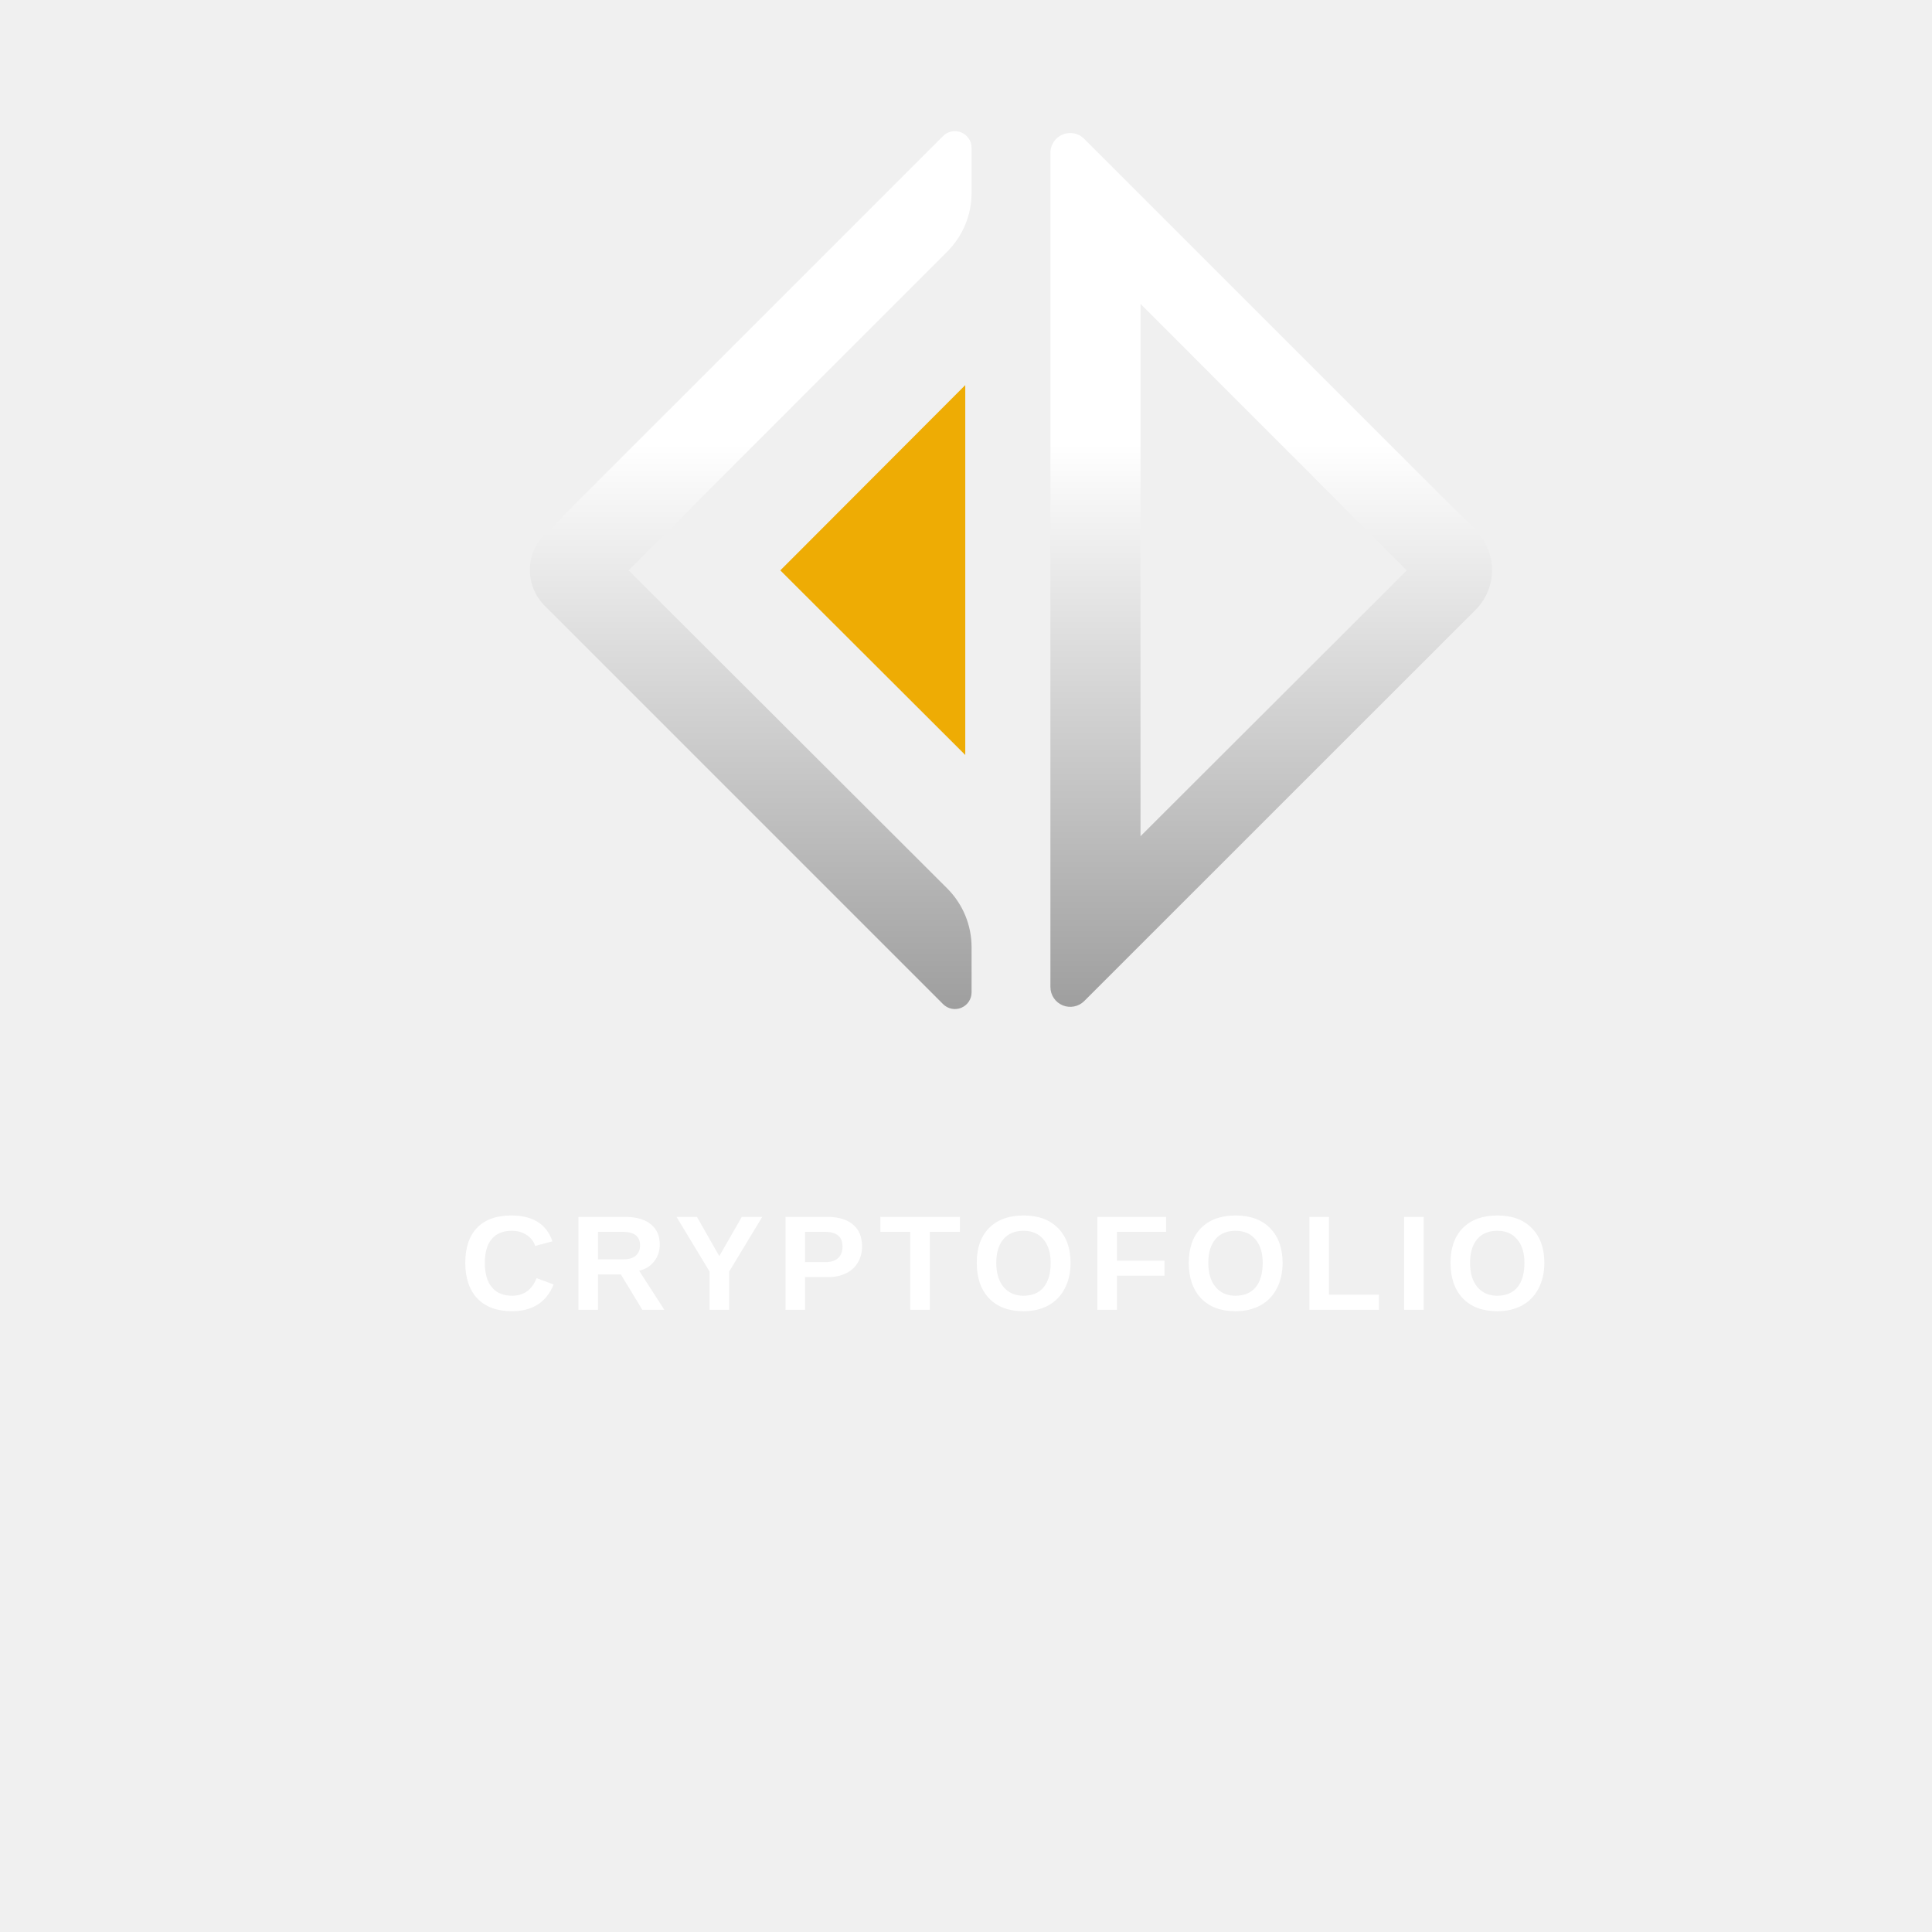
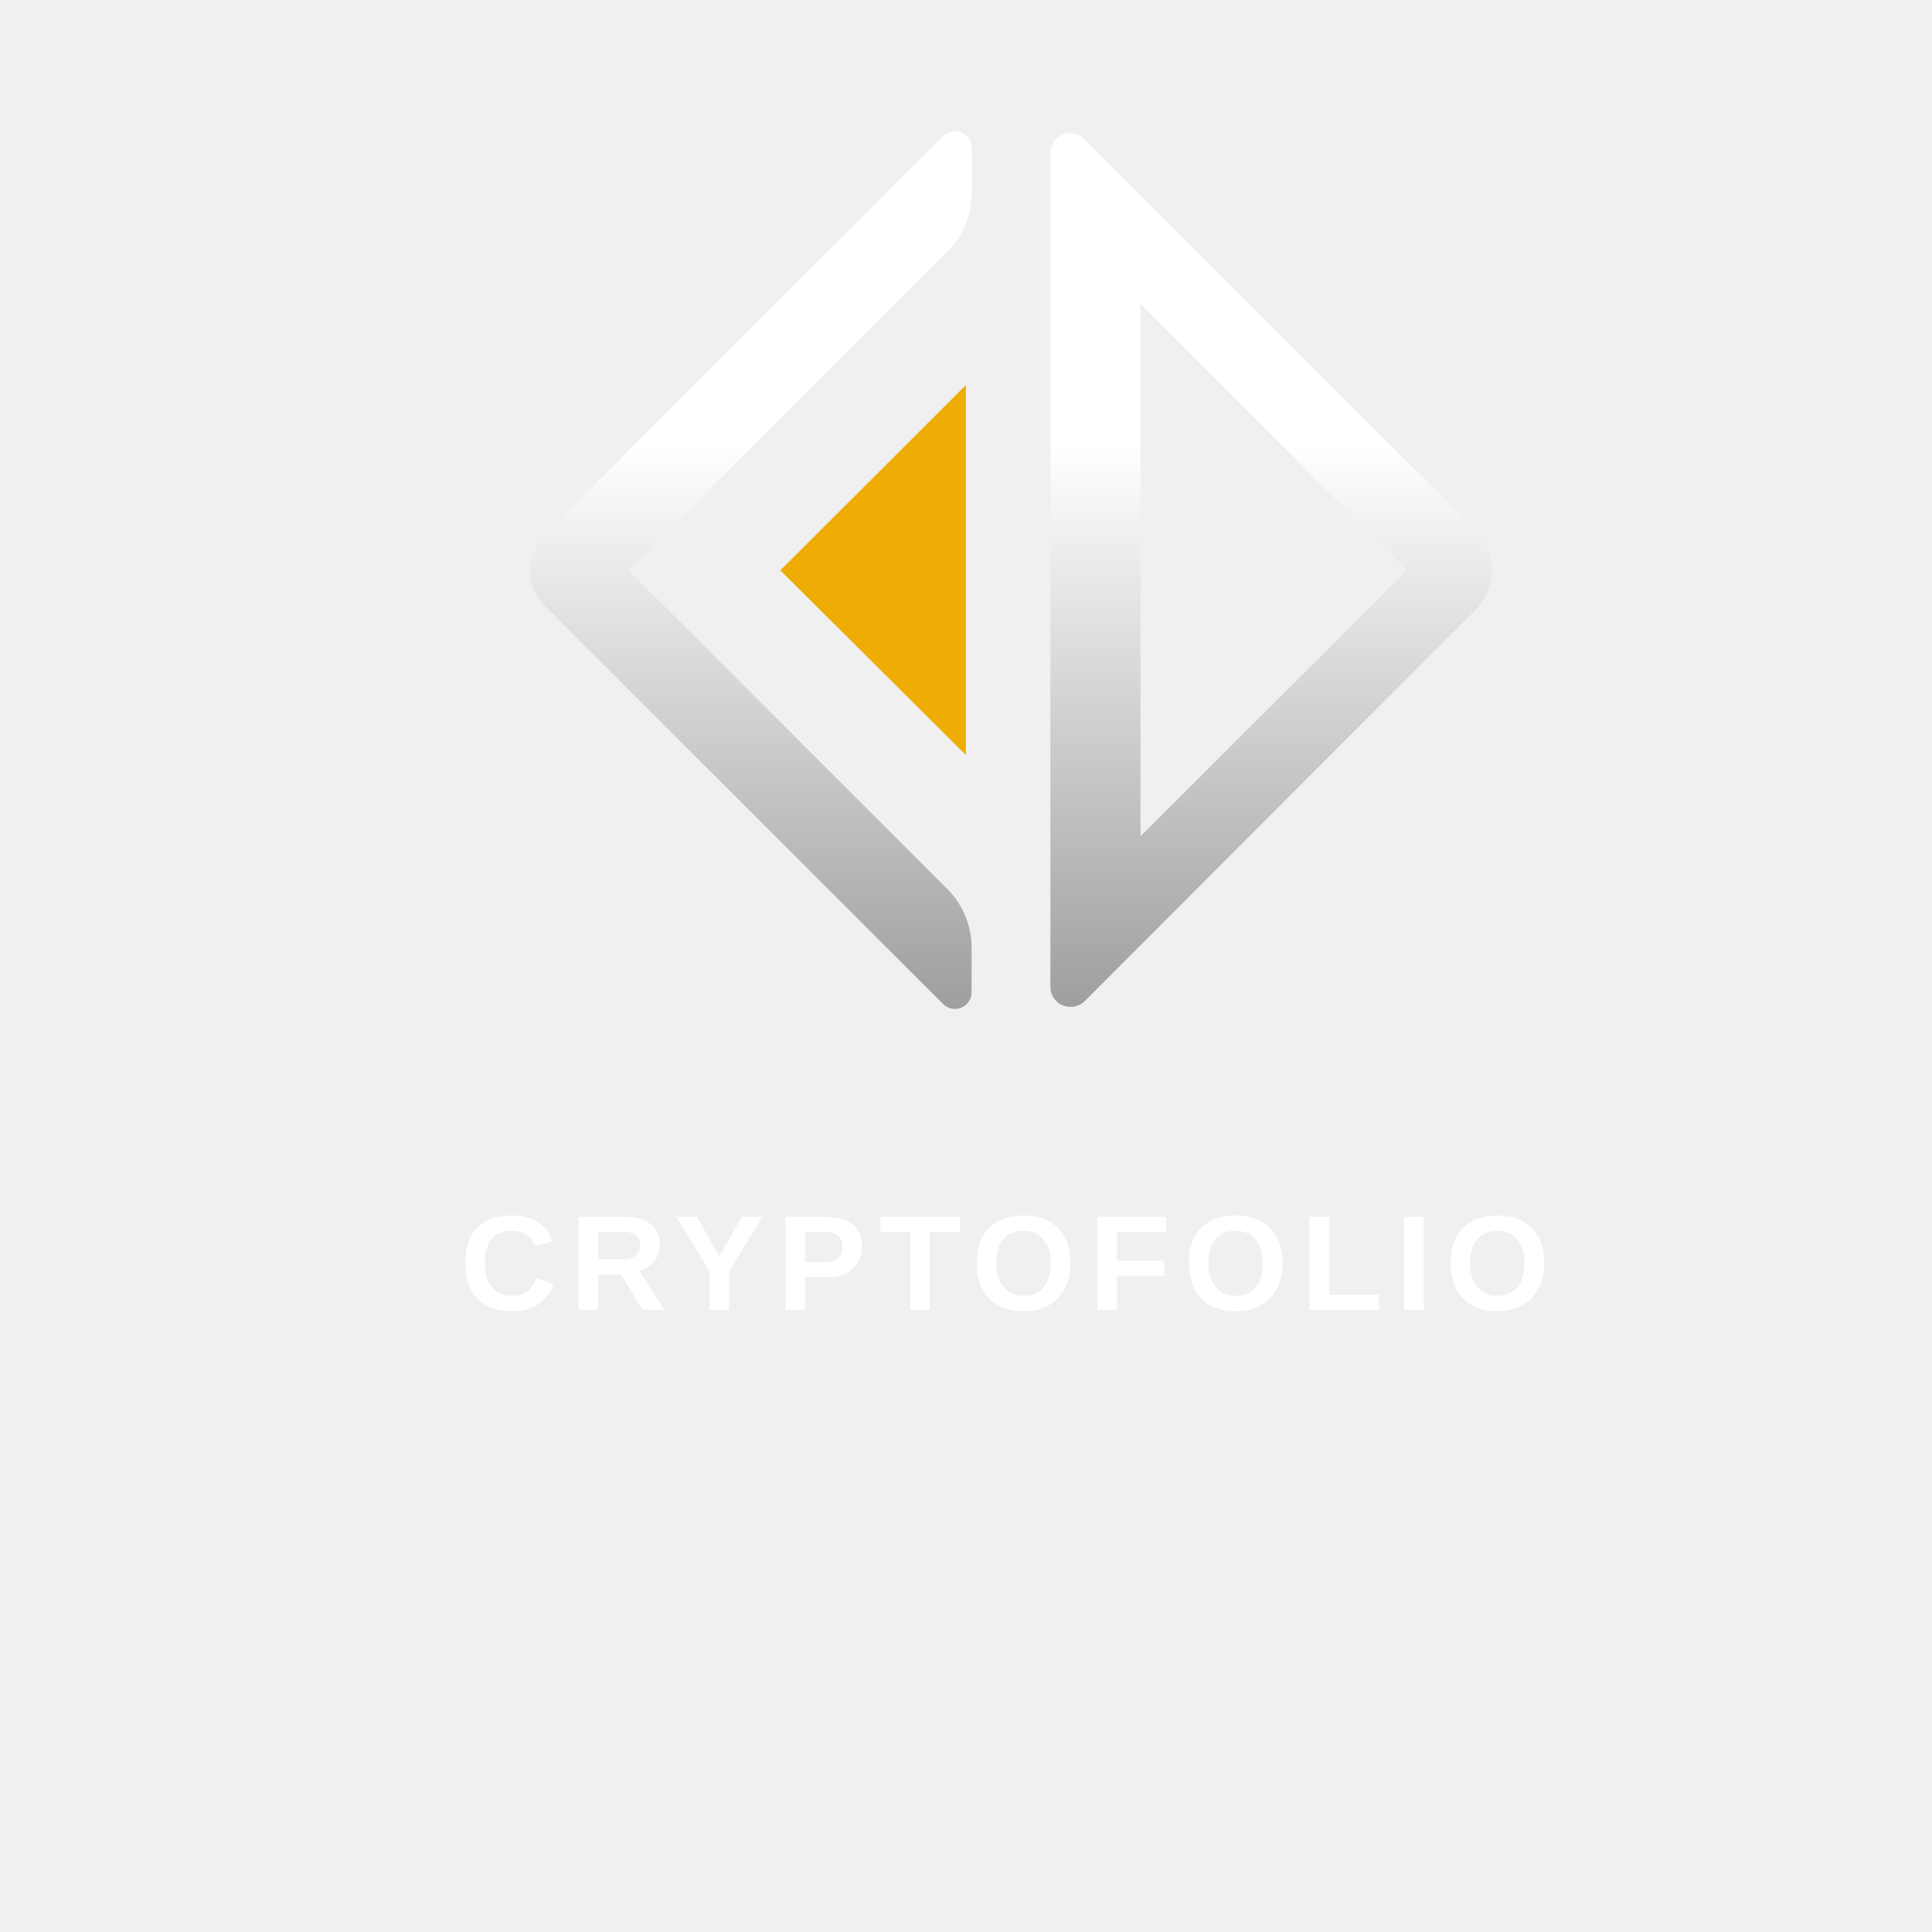
- <svg xmlns="http://www.w3.org/2000/svg" viewBox="0 0 171.53 171.53">
+ <svg xmlns="http://www.w3.org/2000/svg" id="Layer_1" data-name="Layer 1" viewBox="0 0 171.53 171.53">
  <defs>
-     <style>.cls-1{fill:none;}.cls-2{font-size:12px;fill:#fff;font-family:Arial-BoldMT, Arial;font-weight:700;letter-spacing:0.09em;}.cls-3{letter-spacing:0.05em;}.cls-4{letter-spacing:0.07em;}.cls-5{clip-path:url(#clip-path);}.cls-6{fill:url(#linear-gradient);}.cls-7{fill:#eeac04;}.cls-8{clip-path:url(#clip-path-2);}</style>
-     <clipPath id="clip-path" transform="translate(40.81 11.64)">
-       <path class="cls-1" d="M60.45,15.34,84.09,39,60.45,62.6v-46M54.22.17a1.76,1.76,0,0,0-1.77,1.76V76a1.76,1.76,0,0,0,3,1.24L90.17,42.53a5,5,0,0,0,0-7.12L55.45.69A1.72,1.72,0,0,0,54.22.17Z" />
+     <style>.cls-1{fill:none;}.cls-2,.cls-3,.cls-4,.cls-6{isolation:isolate;}.cls-3,.cls-4,.cls-6{font-size:12px;fill:#fff;font-family:Arial-BoldMT, Arial;font-weight:700;}.cls-3{letter-spacing:0.09em;}.cls-4{letter-spacing:0.05em;}.cls-5{letter-spacing:0.07em;}.cls-6{letter-spacing:0.07em;}.cls-7{clip-path:url(#clip-path);}.cls-8{fill:url(#linear-gradient);}.cls-9{fill:#eeac04;}.cls-10{clip-path:url(#clip-path-2);}</style>
+     <clipPath id="clip-path" transform="translate(39.75 10.93)">
+       <path class="cls-1" d="M61.51,16.05,85.15,39.71,61.51,63.31ZM55.28.88a1.76,1.76,0,0,0-1.77,1.75h0V76.71a1.75,1.75,0,0,0,1.77,1.75A1.78,1.78,0,0,0,56.51,78L91.23,43.24a5,5,0,0,0,0-7.07l0-.05L56.51,1.4A1.74,1.74,0,0,0,55.28.88Z" />
    </clipPath>
-     <linearGradient id="linear-gradient" x1="2658.51" y1="744.31" x2="2830.04" y2="744.31" gradientTransform="translate(-2699.32 -670.19)" gradientUnits="userSpaceOnUse">
+     <linearGradient id="linear-gradient" x1="2199.34" y1="744.17" x2="2370.87" y2="744.17" gradientTransform="matrix(0, 1, 1, 0, -658.4, -2199.34)" gradientUnits="userSpaceOnUse">
      <stop offset="0.23" stop-color="#fff" />
      <stop offset="1" />
    </linearGradient>
-     <clipPath id="clip-path-2" transform="translate(40.81 11.64)">
-       <path class="cls-1" d="M43.3,10.69,15,39,43.3,67.25a7.37,7.37,0,0,1,2.15,5.21v4a1.48,1.48,0,0,1-2.53,1.05L7.55,42.14a4.48,4.48,0,0,1,0-6.34L42.92.44a1.48,1.48,0,0,1,2.53,1.05v4A7.37,7.37,0,0,1,43.3,10.69Z" />
+     <clipPath id="clip-path-2" transform="translate(39.75 10.93)">
+       <path class="cls-1" d="M44.36,11.4,16.06,39.71,44.36,68a7.37,7.37,0,0,1,2.15,5.21v4a1.48,1.48,0,0,1-2.53,1L8.61,42.85a4.48,4.48,0,0,1,0-6.34h0L44,1.15a1.48,1.48,0,0,1,2.09,0,1.5,1.5,0,0,1,.44,1.06v4A7.39,7.39,0,0,1,44.36,11.4Z" />
    </clipPath>
  </defs>
  <g id="Layer_2" data-name="Layer 2">
-     <g id="Layer_1-2" data-name="Layer 1">
-       <text class="cls-2" transform="translate(40.81 116.29)">C<tspan class="cls-3" x="9.75" y="0">R</tspan>
-         <tspan x="19.05" y="0">YP</tspan>
-         <tspan class="cls-4" x="37.21" y="0">T</tspan>
-         <tspan x="45.41" y="0">OFOLIO</tspan>
-       </text>
-       <g class="cls-5">
-         <rect class="cls-6" x="-40.81" y="-11.64" width="171.53" height="171.53" transform="translate(159.89 40.81) rotate(90)" />
+     <g id="Layer_1-2" data-name="Layer 1-2">
+       <g class="cls-2">
+         <text class="cls-3" transform="translate(40.81 116.29)">C</text>
+         <text class="cls-4" transform="translate(50.56 116.29)">R</text>
+         <text class="cls-3" transform="translate(59.86 116.29)">Y<tspan class="cls-5" x="9.08" y="0">P</tspan>
+         </text>
+         <text class="cls-6" transform="translate(78.02 116.29)">T</text>
+         <text class="cls-3" transform="translate(86.22 116.29)">OFOLIO</text>
      </g>
-       <path class="cls-7" d="M44.89,55.39,28.47,39,44.89,22.55V55.39" transform="translate(40.81 11.64)" />
-       <g class="cls-8">
-         <rect class="cls-6" x="-40.81" y="-11.64" width="171.53" height="171.53" transform="translate(159.89 40.81) rotate(90)" />
+       <g class="cls-7">
+         <rect class="cls-8" width="171.53" height="171.53" />
+       </g>
+       <path class="cls-9" d="M46,56.1,29.53,39.71,46,23.26V56.1" transform="translate(39.75 10.93)" />
+       <g class="cls-10">
+         <rect class="cls-8" width="171.53" height="171.53" />
      </g>
    </g>
  </g>
</svg>
